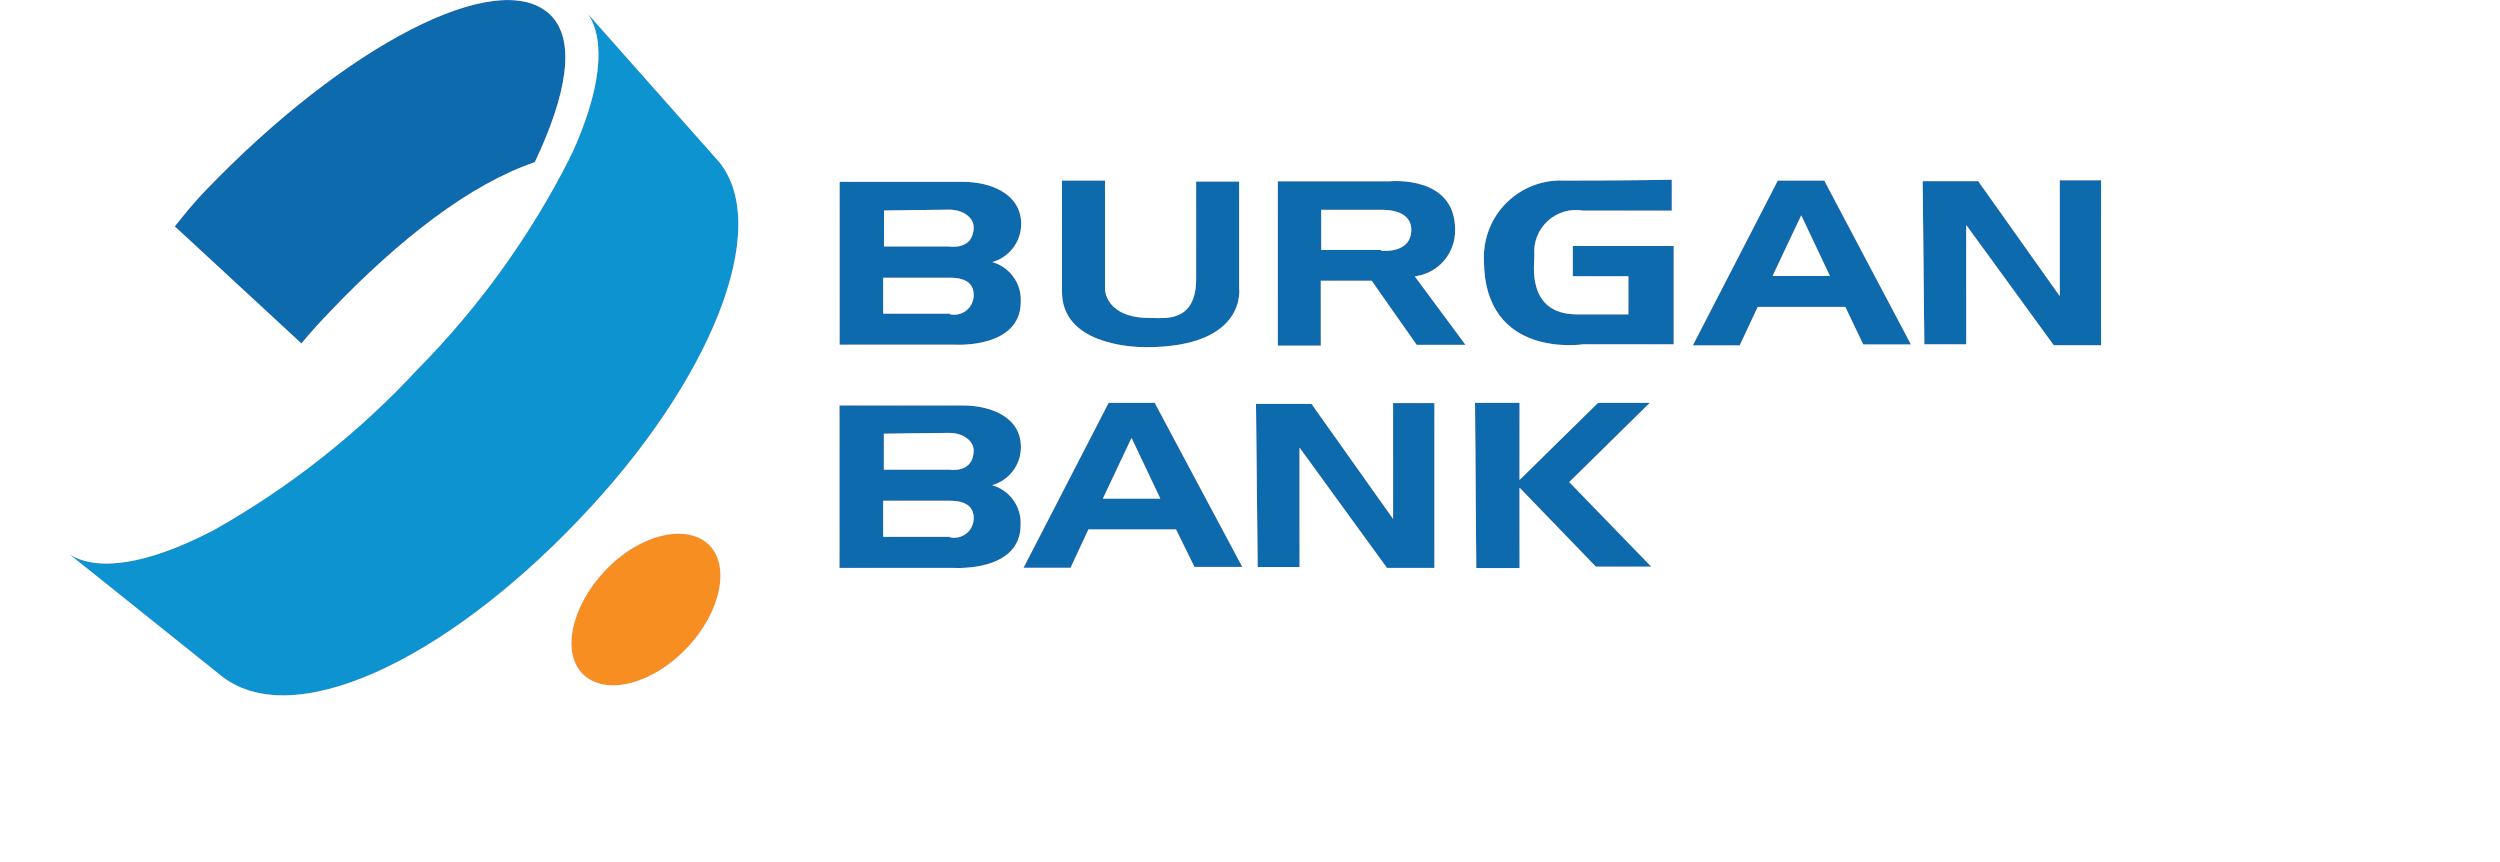
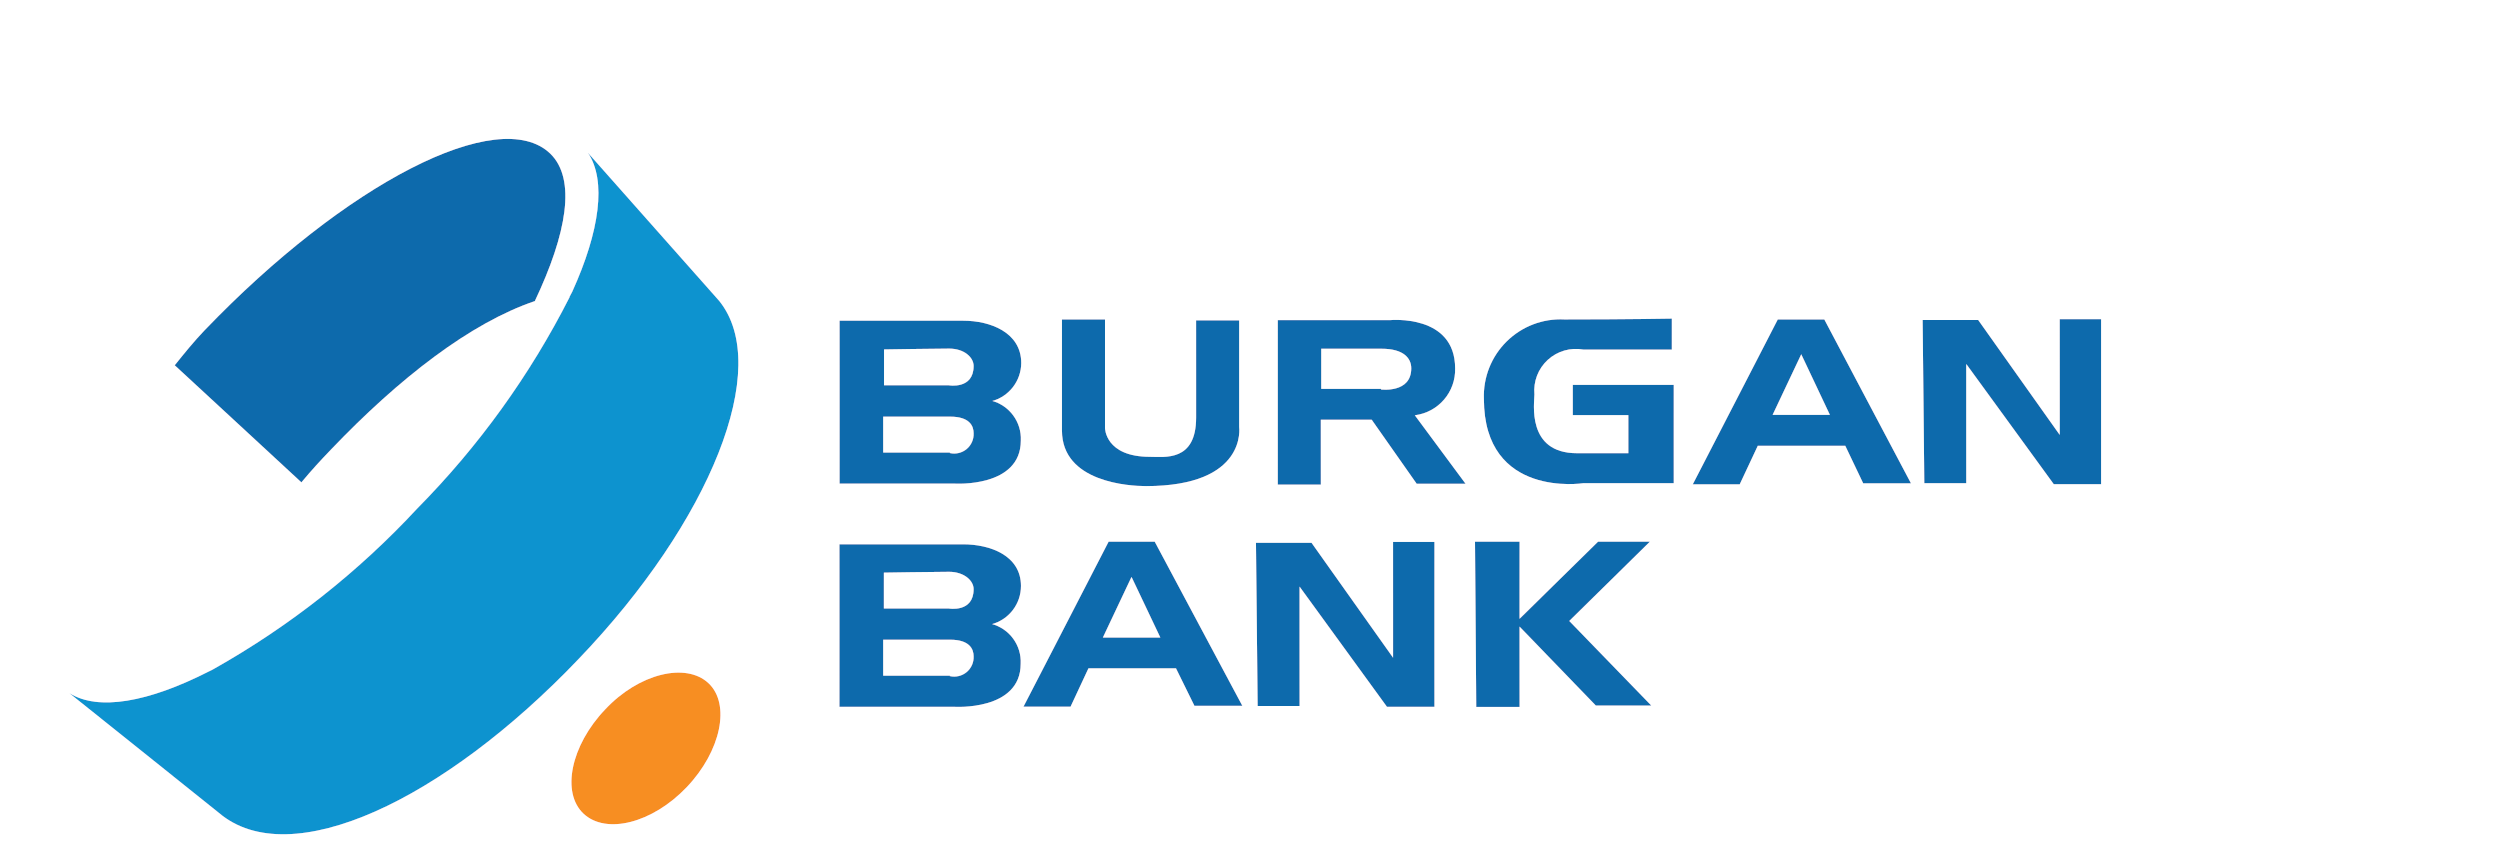
- <svg xmlns="http://www.w3.org/2000/svg" version="1.1" x="0px" y="0px" width="180.000px" height="62.032px" viewBox="-5 0 180.000 62.032" enable-background="new 0 0 180.000 62.032" xml:space="preserve">
+ <svg xmlns="http://www.w3.org/2000/svg" version="1.1" x="0px" y="0px" width="180.000px" height="62.032px" viewBox="-5 -10 180.000 62.032" enable-background="new 0 0 180.000 62.032" xml:space="preserve">
  <defs>
    <style>.cls-1{fill:#1093cf;}.cls-2{fill:#f78e20;}.cls-3{fill:#086aac;}</style>
    <filter id="white-shadow" x="-50%" y="-50%" width="200%" height="200%">
      <feDropShadow dx="0" dy="0" stdDeviation="3" flood-color="white" />
    </filter>
  </defs>
  <g id="Layer_2" data-name="Layer 2" filter="url(#white-shadow)">
    <g id="Layer_1-2" data-name="Layer 1">
      <path class="cls-1" d="M37.33,1l8.92,10.06.54.61c3.84,4.77-.63,15.86-10.12,25.77C27,47.58,15.89,52.91,10.75,48.52L0,39.91c2.07,1.3,5.68.65,10-1.55l.27-.13.16-.09A60.44,60.44,0,0,0,25.06,26.59,60.66,60.66,0,0,0,36,11.41c0-.07.06-.12.08-.18L36.2,11C38.18,6.64,38.68,3,37.33,1" />
      <path class="cls-2" d="M38.57,41.08c-2.48,2.6-3.17,6-1.55,7.51s4.94.69,7.42-1.91,3.18-6,1.56-7.5-5-.7-7.43,1.9" />
      <path class="cls-3" d="M34.62,1.06C30.91-2.5,19.86,3.22,9.73,13.78c-.75.78-1.46,1.66-2.15,2.52l9.12,8.43c.73-.87,1.33-1.53,2.15-2.38,4.89-5.11,10-9.09,14.66-10.67,2.3-4.86,3-8.78,1.11-10.62" />
      <path class="cls-3" d="M71.43,13h3.13v7.81s0,2.08,3.23,2.08c1.06,0,3.33.37,3.33-2.82v-7h3.1v7.67S84.84,25,77.51,25c-1.22,0-6.05-.28-6.05-4s0-8,0-8" />
      <path class="cls-3" d="M115.37,13v2.17H109a3,3,0,0,0-3.52,3.23c0,.57-.6,4.23,3.06,4.23h3.7V19.89h-4V17.71h7.27v7.08H109s-7.16,1.12-7.16-6.07A5.52,5.52,0,0,1,107.64,13c4.58,0,7.73-.06,7.73-.06" />
      <path class="cls-3" d="M94.43,18h-4.3V15.11h4.35c1.59,0,2.13.69,2.13,1.41,0,1.81-2.18,1.52-2.18,1.52m2.44,1.86a3.31,3.31,0,0,0,2.9-3.38c0-3.93-4.69-3.47-4.69-3.47H87V24.89h3.1V20.22l3.66,0L97,24.83h3.52Z" />
      <path class="cls-3" d="M63.31,17.74H58.65V15.16s3.61-.06,4.69-.06,1.76.63,1.76,1.25c0,1.71-1.79,1.39-1.79,1.39m.08,4.84h-4.8V20l4.83,0c1.4,0,1.68.68,1.68,1.19a1.4,1.4,0,0,1-1.71,1.43m3-3.73a2.86,2.86,0,0,0,2.14-2.75c0-2.22-2.25-3.05-4.18-3.05l-8.9,0V24.82h8.28s4.77.31,4.77-3.1a2.83,2.83,0,0,0-2.11-2.87" />
      <path class="cls-3" d="M63.31,33.81H58.64V31.23s3.61-.06,4.69-.06,1.77.63,1.77,1.25c0,1.71-1.79,1.39-1.79,1.39m.08,4.84h-4.8V36.06l4.83,0c1.39,0,1.68.68,1.68,1.19a1.4,1.4,0,0,1-1.71,1.43m3-3.73a2.85,2.85,0,0,0,2.12-2.76c0-2.21-2.24-3-4.17-3l-8.9,0V40.89h8.27s4.78.31,4.78-3.1a2.82,2.82,0,0,0-2.1-2.87" />
      <polygon class="cls-3" points="101.2 29 101.29 40.9 104.41 40.9 104.41 35.12 109.9 40.8 113.89 40.8 107.99 34.71 113.79 29 110.06 29 104.41 34.55 104.41 29 101.2 29" />
      <path class="cls-3" d="M74.41,35.9l2.06-4.36,2.07,4.36ZM78.14,29H74.82L68.69,40.88h3.39l1.29-2.76h6.3L81,40.82h3.45Z" />
      <polygon class="cls-3" points="85.43 29.08 89.43 29.08 95.3 37.35 95.3 29.02 98.28 29.02 98.28 40.89 94.86 40.89 88.57 32.24 88.57 40.83 85.55 40.83 85.43 29.08" />
      <path class="cls-3" d="M122.63,19.87l2.06-4.36,2.06,4.36ZM126.35,13H123l-6.12,11.87h3.38l1.3-2.77h6.3l1.29,2.7h3.44Z" />
      <polygon class="cls-3" points="133.43 13.04 137.43 13.04 143.3 21.31 143.3 12.98 146.28 12.98 146.28 24.86 142.87 24.86 136.57 16.21 136.57 24.79 133.55 24.79 133.43 13.04" />
    </g>
  </g>
</svg>
